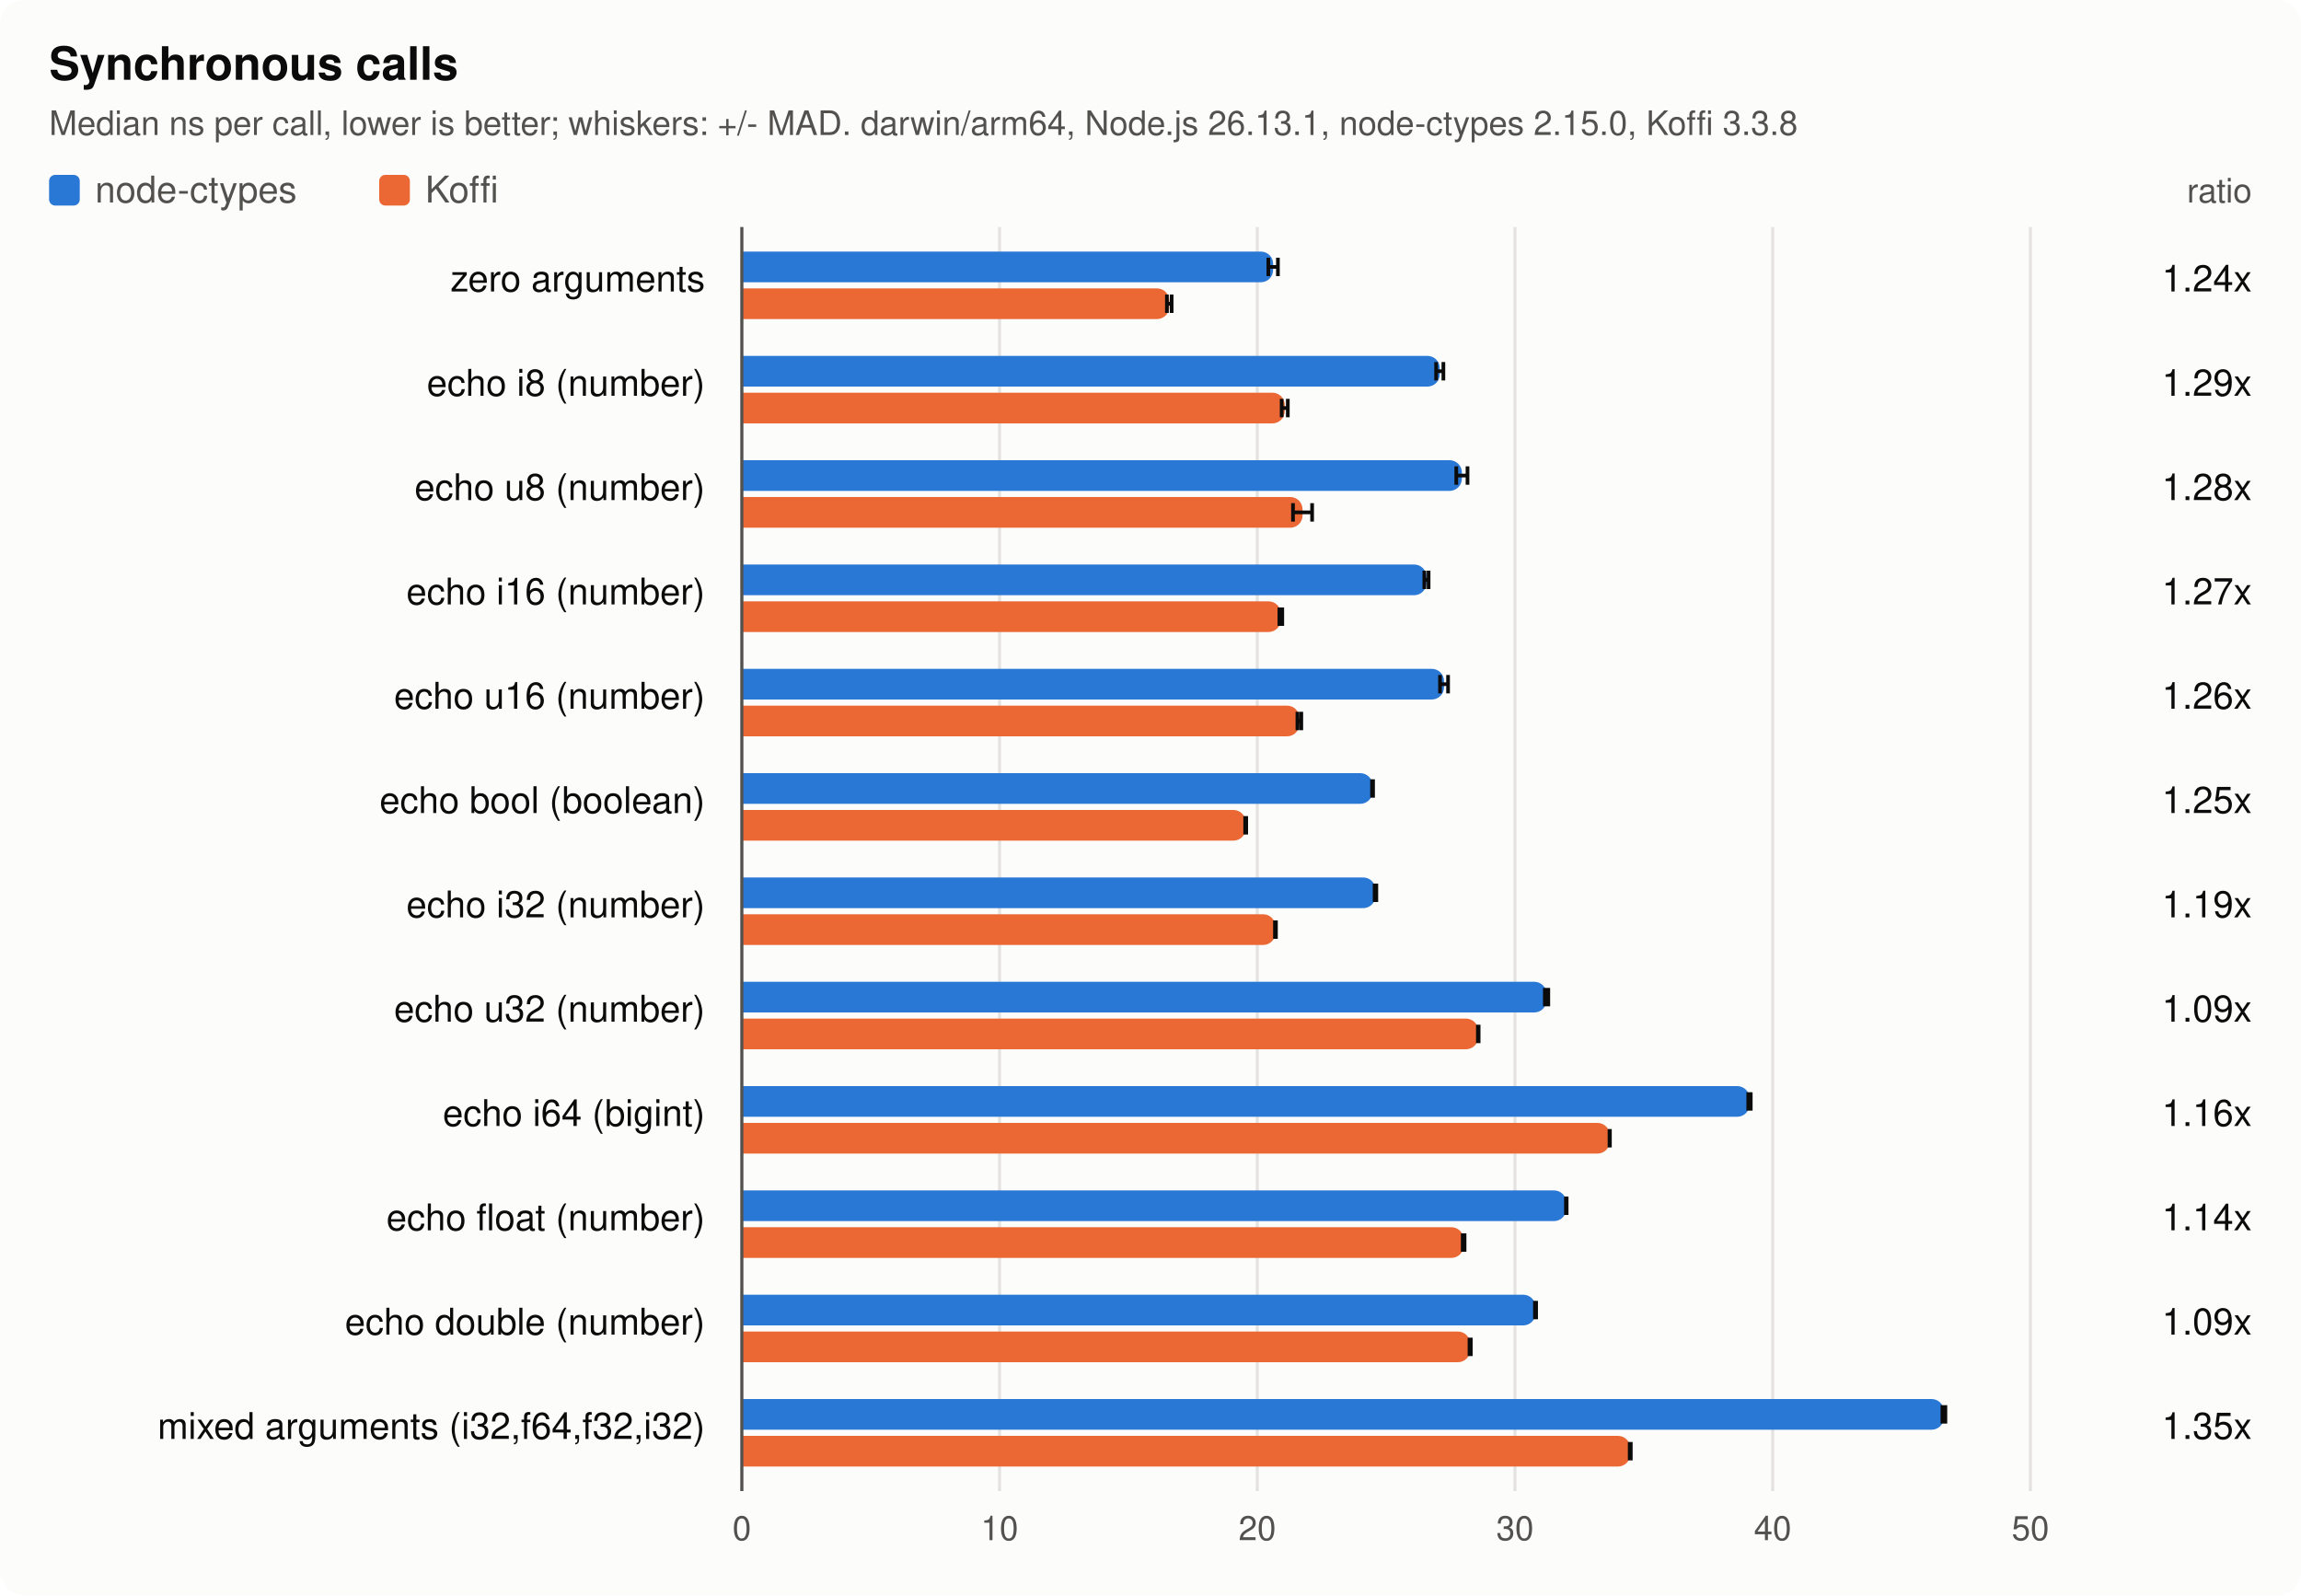
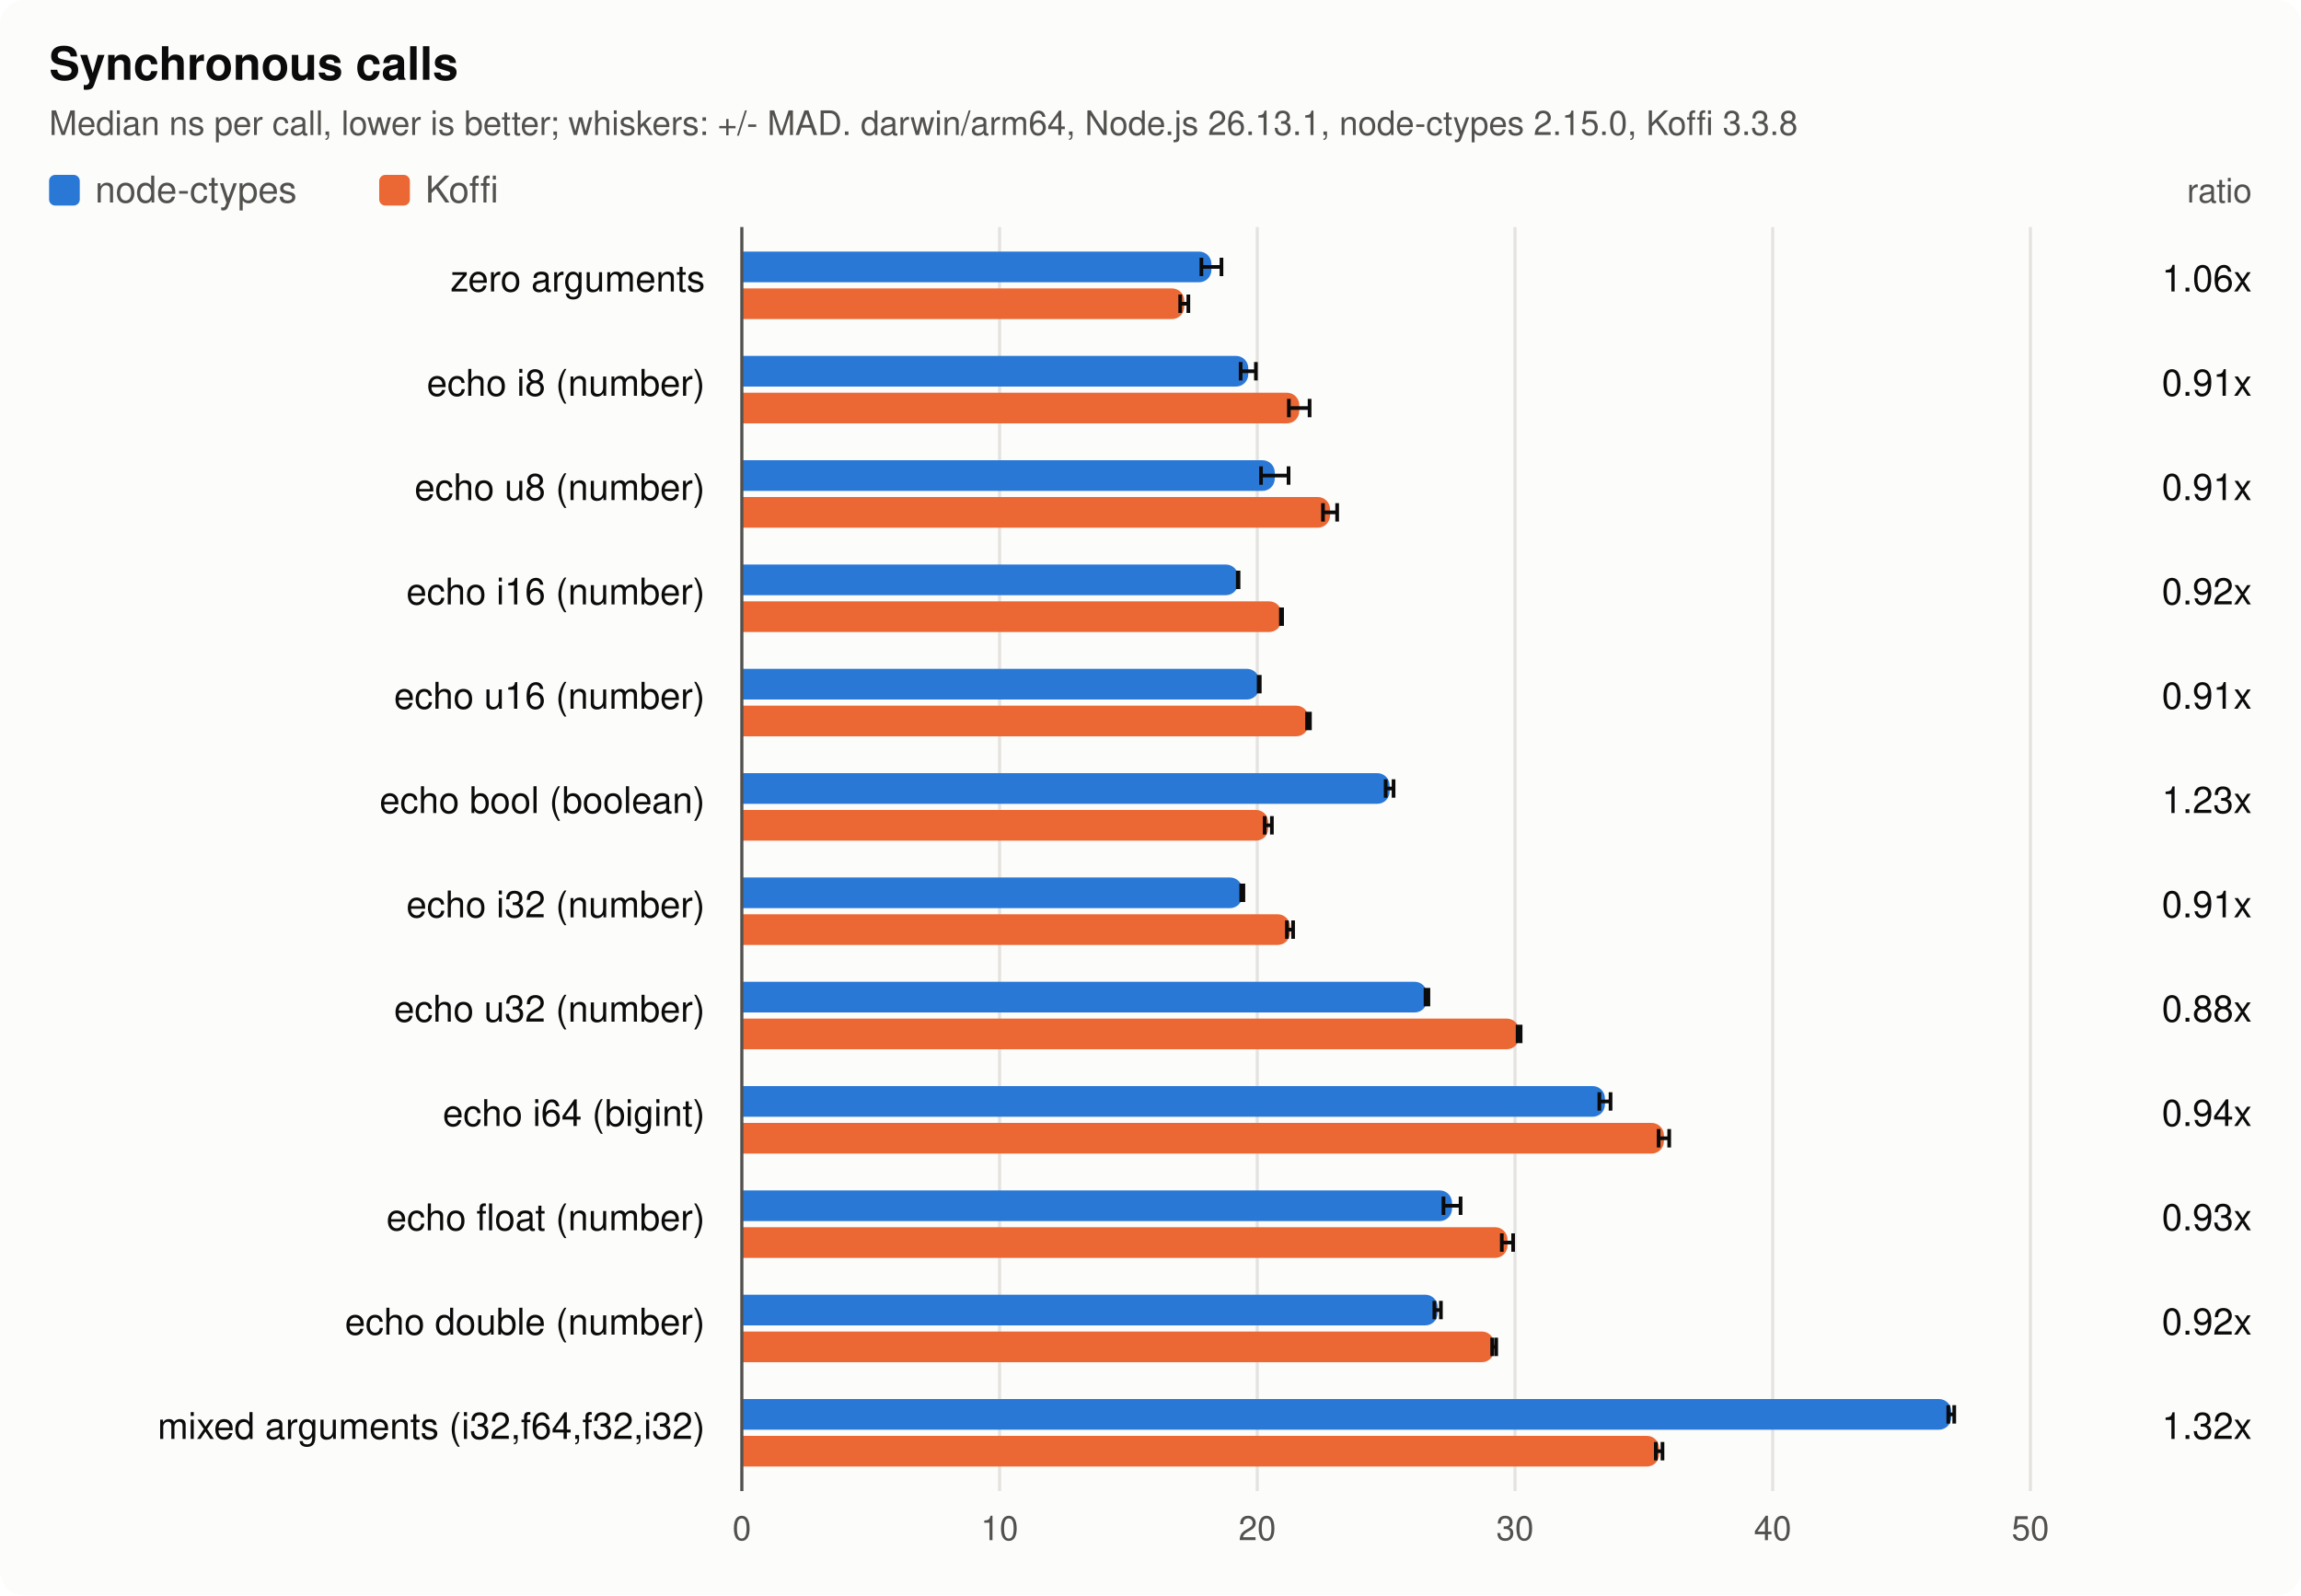
<svg xmlns="http://www.w3.org/2000/svg" width="750" height="520" viewBox="0 0 750 520" role="img" aria-label="Synchronous calls: node-ctypes vs Koffi, ns per call">
  <style>
.surface { fill: #fcfcfb; } .primary { fill: #0b0b0b; } .secondary { fill: #52514e; }
.ctypes { fill: #2a78d6; } .other { fill: #eb6834; }
.grid { stroke: #e4e3df; stroke-width: 1; } .baseline { stroke: #52514e; stroke-width: 1; }
.whisker { stroke: #0b0b0b; stroke-width: 1.2; }
text { font: 12px -apple-system, BlinkMacSystemFont, "Segoe UI", Helvetica, Arial, sans-serif; }
.title { font-size: 15px; font-weight: 600; } .small { font-size: 11px; } .group { font-weight: 600; }
.value { font-variant-numeric: tabular-nums; }
@media (prefers-color-scheme: dark) {
  .surface { fill: #1a1a19; } .primary { fill: #f0efec; } .secondary { fill: #c3c2b7; }
  .ctypes { fill: #3987e5; } .other { fill: #d95926; }
  .grid { stroke: #383835; } .baseline { stroke: #c3c2b7; } .whisker { stroke: #f0efec; }
}
</style>
  <rect class="surface" width="750" height="520" rx="8" />
  <text class="primary title" x="16" y="26">Synchronous calls</text>
  <text class="secondary small" x="16" y="44">Median ns per call, lower is better; whiskers: +/- MAD. darwin/arm64, Node.js 26.13.1, node-ctypes 2.15.0, Koffi 3.3.8</text>
  <rect class="ctypes" x="16" y="57" width="10" height="10" rx="2" />
  <text class="secondary" x="31" y="66">node-ctypes</text>
  <rect class="other" x="123.6" y="57" width="10" height="10" rx="2" />
  <text class="secondary" x="138.6" y="66">Koffi</text>
  <text class="secondary small" x="734" y="66" text-anchor="end">ratio</text>
  <line class="grid" x1="241.8" y1="74" x2="241.8" y2="486" />
  <text class="secondary small value" x="241.8" y="502" text-anchor="middle">0</text>
  <line class="grid" x1="325.8" y1="74" x2="325.8" y2="486" />
  <text class="secondary small value" x="325.8" y="502" text-anchor="middle">10</text>
  <line class="grid" x1="409.8" y1="74" x2="409.8" y2="486" />
  <text class="secondary small value" x="409.8" y="502" text-anchor="middle">20</text>
  <line class="grid" x1="493.8" y1="74" x2="493.8" y2="486" />
  <text class="secondary small value" x="493.8" y="502" text-anchor="middle">30</text>
  <line class="grid" x1="577.8" y1="74" x2="577.8" y2="486" />
  <text class="secondary small value" x="577.8" y="502" text-anchor="middle">40</text>
  <line class="grid" x1="661.8" y1="74" x2="661.8" y2="486" />
  <text class="secondary small value" x="661.8" y="502" text-anchor="middle">50</text>
  <text class="primary" x="229.8" y="95" text-anchor="end">zero arguments</text>
-   <path class="ctypes" d="M241.8,82h169.171a4,4 0 0 1 4,4v2a4,4 0 0 1 -4,4h-169.171z" />
-   <path class="whisker" d="M413.412,87H416.53M413.412,84v6M416.53,84v6" />
-   <path class="other" d="M241.8,94h135.322a4,4 0 0 1 4,4v2a4,4 0 0 1 -4,4h-135.322z" />
-   <path class="whisker" d="M380.35,99H381.893M380.35,96v6M381.893,96v6" />
-   <text class="primary value" x="734" y="95" text-anchor="end">1.24x</text>
+   <path class="ctypes" d="M241.8,82h149.06a4,4 0 0 1 4,4v2a4,4 0 0 1 -4,4h-149.06z" />
+   <path class="whisker" d="M391.591,87H398.13M391.591,84v6M398.13,84v6" />
+   <path class="other" d="M241.8,94h140.207a4,4 0 0 1 4,4v2a4,4 0 0 1 -4,4h-140.207z" />
+   <path class="whisker" d="M384.676,99H387.338M384.676,96v6M387.338,96v6" />
+   <text class="primary value" x="734" y="95" text-anchor="end">1.06x</text>
  <text class="primary" x="229.8" y="129" text-anchor="end">echo i8 (number)</text>
-   <path class="ctypes" d="M241.8,116h223.48a4,4 0 0 1 4,4v2a4,4 0 0 1 -4,4h-223.48z" />
-   <path class="whisker" d="M468.098,121H470.463M468.098,118v6M470.463,118v6" />
-   <path class="other" d="M241.8,128h172.954a4,4 0 0 1 4,4v2a4,4 0 0 1 -4,4h-172.954z" />
-   <path class="whisker" d="M417.753,133H419.754M417.753,130v6M419.754,130v6" />
-   <text class="primary value" x="734" y="129" text-anchor="end">1.29x</text>
+   <path class="ctypes" d="M241.8,116h161.069a4,4 0 0 1 4,4v2a4,4 0 0 1 -4,4h-161.069z" />
+   <path class="whisker" d="M404.379,121H409.359M404.379,118v6M409.359,118v6" />
+   <path class="other" d="M241.8,128h177.68a4,4 0 0 1 4,4v2a4,4 0 0 1 -4,4h-177.68z" />
+   <path class="whisker" d="M420.104,133H426.856M420.104,130v6M426.856,130v6" />
+   <text class="primary value" x="734" y="129" text-anchor="end">0.91x</text>
  <text class="primary" x="229.8" y="163" text-anchor="end">echo u8 (number)</text>
-   <path class="ctypes" d="M241.8,150h230.697a4,4 0 0 1 4,4v2a4,4 0 0 1 -4,4h-230.697z" />
-   <path class="whisker" d="M474.668,155H478.326M474.668,152v6M478.326,152v6" />
-   <path class="other" d="M241.8,162h178.761a4,4 0 0 1 4,4v2a4,4 0 0 1 -4,4h-178.761z" />
-   <path class="whisker" d="M421.446,167H427.676M421.446,164v6M427.676,164v6" />
-   <text class="primary value" x="734" y="163" text-anchor="end">1.28x</text>
+   <path class="ctypes" d="M241.8,150h169.709a4,4 0 0 1 4,4v2a4,4 0 0 1 -4,4h-169.709z" />
+   <path class="whisker" d="M411.019,155H420M411.019,152v6M420,152v6" />
+   <path class="other" d="M241.8,162h187.731a4,4 0 0 1 4,4v2a4,4 0 0 1 -4,4h-187.731z" />
+   <path class="whisker" d="M431.225,167H435.837M431.225,164v6M435.837,164v6" />
+   <text class="primary value" x="734" y="163" text-anchor="end">0.91x</text>
  <text class="primary" x="229.8" y="197" text-anchor="end">echo i16 (number)</text>
-   <path class="ctypes" d="M241.8,184h219.147a4,4 0 0 1 4,4v2a4,4 0 0 1 -4,4h-219.147z" />
-   <path class="whisker" d="M464.257,189H465.637M464.257,186v6M465.637,186v6" />
-   <path class="other" d="M241.8,196h171.677a4,4 0 0 1 4,4v2a4,4 0 0 1 -4,4h-171.677z" />
-   <path class="whisker" d="M417.006,201H417.949M417.006,198v6M417.949,198v6" />
-   <text class="primary value" x="734" y="197" text-anchor="end">1.27x</text>
+   <path class="ctypes" d="M241.8,184h157.771a4,4 0 0 1 4,4v2a4,4 0 0 1 -4,4h-157.771z" />
+   <path class="whisker" d="M403.447,189H403.694M403.447,186v6M403.694,186v6" />
+   <path class="other" d="M241.8,196h171.896a4,4 0 0 1 4,4v2a4,4 0 0 1 -4,4h-171.896z" />
+   <path class="whisker" d="M417.499,201H417.894M417.499,198v6M417.894,198v6" />
+   <text class="primary value" x="734" y="197" text-anchor="end">0.92x</text>
  <text class="primary" x="229.8" y="231" text-anchor="end">echo u16 (number)</text>
-   <path class="ctypes" d="M241.8,218h224.879a4,4 0 0 1 4,4v2a4,4 0 0 1 -4,4h-224.879z" />
-   <path class="whisker" d="M469.369,223H471.989M469.369,220v6M471.989,220v6" />
-   <path class="other" d="M241.8,230h177.719a4,4 0 0 1 4,4v2a4,4 0 0 1 -4,4h-177.719z" />
-   <path class="whisker" d="M422.889,235H424.148M422.889,232v6M424.148,232v6" />
-   <text class="primary value" x="734" y="231" text-anchor="end">1.26x</text>
+   <path class="ctypes" d="M241.8,218h164.638a4,4 0 0 1 4,4v2a4,4 0 0 1 -4,4h-164.638z" />
+   <path class="whisker" d="M410.259,223H410.618M410.259,220v6M410.618,220v6" />
+   <path class="other" d="M241.8,230h180.704a4,4 0 0 1 4,4v2a4,4 0 0 1 -4,4h-180.704z" />
+   <path class="whisker" d="M426.037,235H426.97M426.037,232v6M426.97,232v6" />
+   <text class="primary value" x="734" y="231" text-anchor="end">0.91x</text>
  <text class="primary" x="229.8" y="265" text-anchor="end">echo bool (boolean)</text>
-   <path class="ctypes" d="M241.8,252h201.575a4,4 0 0 1 4,4v2a4,4 0 0 1 -4,4h-201.575z" />
-   <path class="whisker" d="M447.21,257H447.541M447.21,254v6M447.541,254v6" />
-   <path class="other" d="M241.8,264h160.231a4,4 0 0 1 4,4v2a4,4 0 0 1 -4,4h-160.231z" />
-   <path class="whisker" d="M405.863,269H406.199M405.863,266v6M406.199,266v6" />
-   <text class="primary value" x="734" y="265" text-anchor="end">1.25x</text>
+   <path class="ctypes" d="M241.8,252h207.136a4,4 0 0 1 4,4v2a4,4 0 0 1 -4,4h-207.136z" />
+   <path class="whisker" d="M451.649,257H454.223M451.649,254v6M454.223,254v6" />
+   <path class="other" d="M241.8,264h167.588a4,4 0 0 1 4,4v2a4,4 0 0 1 -4,4h-167.588z" />
+   <path class="whisker" d="M412.211,269H414.564M412.211,266v6M414.564,266v6" />
+   <text class="primary value" x="734" y="265" text-anchor="end">1.23x</text>
  <text class="primary" x="229.8" y="299" text-anchor="end">echo i32 (number)</text>
-   <path class="ctypes" d="M241.8,286h202.532a4,4 0 0 1 4,4v2a4,4 0 0 1 -4,4h-202.532z" />
-   <path class="whisker" d="M448.057,291H448.608M448.057,288v6M448.608,288v6" />
-   <path class="other" d="M241.8,298h169.928a4,4 0 0 1 4,4v2a4,4 0 0 1 -4,4h-169.928z" />
-   <path class="whisker" d="M415.567,303H415.888M415.567,300v6M415.888,300v6" />
-   <text class="primary value" x="734" y="299" text-anchor="end">1.19x</text>
+   <path class="ctypes" d="M241.8,286h159.121a4,4 0 0 1 4,4v2a4,4 0 0 1 -4,4h-159.121z" />
+   <path class="whisker" d="M404.567,291H405.276M404.567,288v6M405.276,288v6" />
+   <path class="other" d="M241.8,298h174.669a4,4 0 0 1 4,4v2a4,4 0 0 1 -4,4h-174.669z" />
+   <path class="whisker" d="M419.458,303H421.479M419.458,300v6M421.479,300v6" />
+   <text class="primary value" x="734" y="299" text-anchor="end">0.91x</text>
  <text class="primary" x="229.8" y="333" text-anchor="end">echo u32 (number)</text>
-   <path class="ctypes" d="M241.8,320h258.297a4,4 0 0 1 4,4v2a4,4 0 0 1 -4,4h-258.297z" />
-   <path class="whisker" d="M503.532,325H504.661M503.532,322v6M504.661,322v6" />
-   <path class="other" d="M241.8,332h236.032a4,4 0 0 1 4,4v2a4,4 0 0 1 -4,4h-236.032z" />
-   <path class="whisker" d="M481.709,337H481.954M481.709,334v6M481.954,334v6" />
-   <text class="primary value" x="734" y="333" text-anchor="end">1.09x</text>
+   <path class="ctypes" d="M241.8,320h219.313a4,4 0 0 1 4,4v2a4,4 0 0 1 -4,4h-219.313z" />
+   <path class="whisker" d="M464.642,325H465.584M464.642,322v6M465.584,322v6" />
+   <path class="other" d="M241.8,332h249.352a4,4 0 0 1 4,4v2a4,4 0 0 1 -4,4h-249.352z" />
+   <path class="whisker" d="M494.663,337H495.641M494.663,334v6M495.641,334v6" />
+   <text class="primary value" x="734" y="333" text-anchor="end">0.88x</text>
  <text class="primary" x="229.8" y="367" text-anchor="end">echo i64 (bigint)</text>
-   <path class="ctypes" d="M241.8,354h324.442a4,4 0 0 1 4,4v2a4,4 0 0 1 -4,4h-324.442z" />
-   <path class="whisker" d="M569.837,359H570.646M569.837,356v6M570.646,356v6" />
-   <path class="other" d="M241.8,366h278.88a4,4 0 0 1 4,4v2a4,4 0 0 1 -4,4h-278.88z" />
-   <path class="whisker" d="M524.615,371H524.746M524.615,368v6M524.746,368v6" />
-   <text class="primary value" x="734" y="367" text-anchor="end">1.16x</text>
+   <path class="ctypes" d="M241.8,354h277.326a4,4 0 0 1 4,4v2a4,4 0 0 1 -4,4h-277.326z" />
+   <path class="whisker" d="M521.302,359H524.949M521.302,356v6M524.949,356v6" />
+   <path class="other" d="M241.8,366h296.543a4,4 0 0 1 4,4v2a4,4 0 0 1 -4,4h-296.543z" />
+   <path class="whisker" d="M540.621,371H544.066M540.621,368v6M544.066,368v6" />
+   <text class="primary value" x="734" y="367" text-anchor="end">0.94x</text>
  <text class="primary" x="229.8" y="401" text-anchor="end">echo float (number)</text>
-   <path class="ctypes" d="M241.8,388h264.721a4,4 0 0 1 4,4v2a4,4 0 0 1 -4,4h-264.721z" />
-   <path class="whisker" d="M510.405,393H510.638M510.405,390v6M510.638,390v6" />
-   <path class="other" d="M241.8,400h231.268a4,4 0 0 1 4,4v2a4,4 0 0 1 -4,4h-231.268z" />
-   <path class="whisker" d="M476.769,405H477.367M476.769,402v6M477.367,402v6" />
-   <text class="primary value" x="734" y="401" text-anchor="end">1.14x</text>
+   <path class="ctypes" d="M241.8,388h227.481a4,4 0 0 1 4,4v2a4,4 0 0 1 -4,4h-227.481z" />
+   <path class="whisker" d="M470.494,393H476.069M470.494,390v6M476.069,390v6" />
+   <path class="other" d="M241.8,400h245.551a4,4 0 0 1 4,4v2a4,4 0 0 1 -4,4h-245.551z" />
+   <path class="whisker" d="M489.507,405H493.194M489.507,402v6M493.194,402v6" />
+   <text class="primary value" x="734" y="401" text-anchor="end">0.93x</text>
  <text class="primary" x="229.8" y="435" text-anchor="end">echo double (number)</text>
-   <path class="ctypes" d="M241.8,422h254.699a4,4 0 0 1 4,4v2a4,4 0 0 1 -4,4h-254.699z" />
-   <path class="whisker" d="M500.306,427H500.691M500.306,424v6M500.691,424v6" />
-   <path class="other" d="M241.8,434h233.395a4,4 0 0 1 4,4v2a4,4 0 0 1 -4,4h-233.395z" />
-   <path class="whisker" d="M478.981,439H479.408M478.981,436v6M479.408,436v6" />
-   <text class="primary value" x="734" y="435" text-anchor="end">1.09x</text>
+   <path class="ctypes" d="M241.8,422h222.787a4,4 0 0 1 4,4v2a4,4 0 0 1 -4,4h-222.787z" />
+   <path class="whisker" d="M467.519,427H469.655M467.519,424v6M469.655,424v6" />
+   <path class="other" d="M241.8,434h241.218a4,4 0 0 1 4,4v2a4,4 0 0 1 -4,4h-241.218z" />
+   <path class="whisker" d="M486.364,439H487.673M486.364,436v6M487.673,436v6" />
+   <text class="primary value" x="734" y="435" text-anchor="end">0.92x</text>
  <text class="primary" x="229.8" y="469" text-anchor="end">mixed arguments (i32,f64,f32,i32)</text>
-   <path class="ctypes" d="M241.8,456h387.8a4,4 0 0 1 4,4v2a4,4 0 0 1 -4,4h-387.8z" />
-   <path class="whisker" d="M633.112,461H634.087M633.112,458v6M634.087,458v6" />
-   <path class="other" d="M241.8,468h285.569a4,4 0 0 1 4,4v2a4,4 0 0 1 -4,4h-285.569z" />
-   <path class="whisker" d="M531.194,473H531.545M531.194,470v6M531.545,470v6" />
-   <text class="primary value" x="734" y="469" text-anchor="end">1.35x</text>
+   <path class="ctypes" d="M241.8,456h390.203a4,4 0 0 1 4,4v2a4,4 0 0 1 -4,4h-390.203z" />
+   <path class="whisker" d="M635.031,461H636.975M635.031,458v6M636.975,458v6" />
+   <path class="other" d="M241.8,468h294.992a4,4 0 0 1 4,4v2a4,4 0 0 1 -4,4h-294.992z" />
+   <path class="whisker" d="M539.706,473H541.877M539.706,470v6M541.877,470v6" />
+   <text class="primary value" x="734" y="469" text-anchor="end">1.32x</text>
  <line class="baseline" x1="241.8" y1="74" x2="241.8" y2="486" />
</svg>
